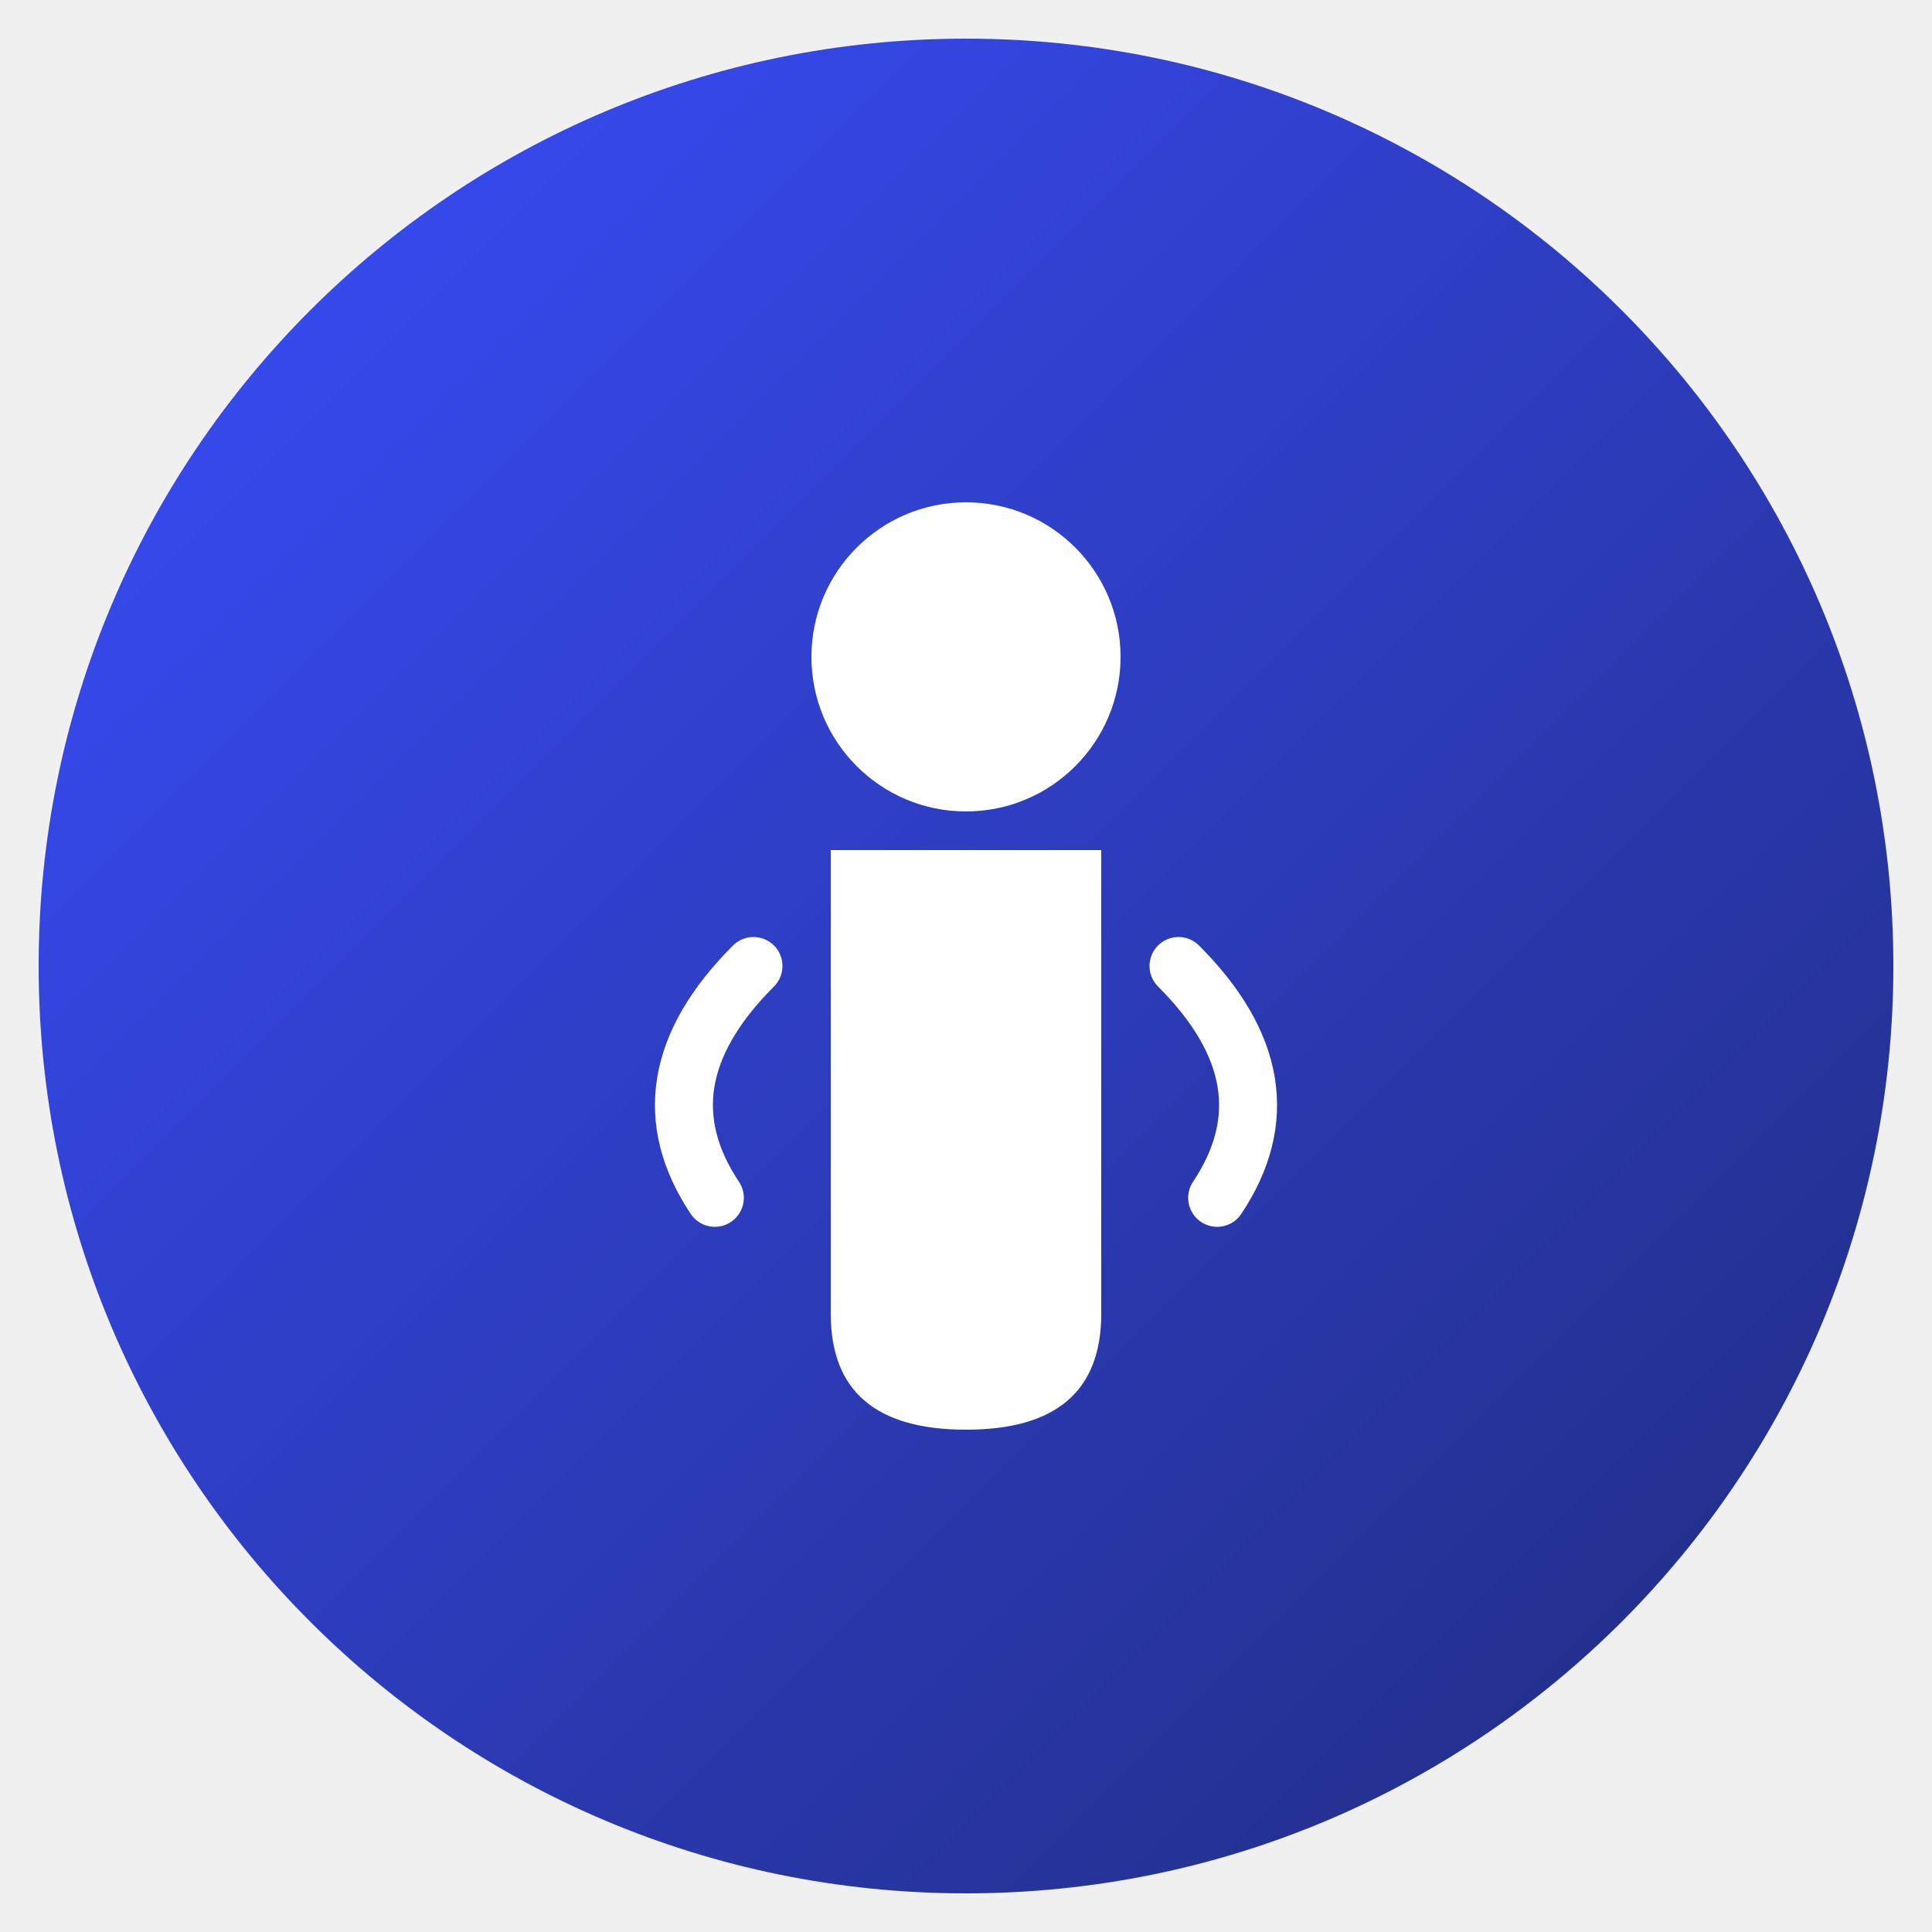
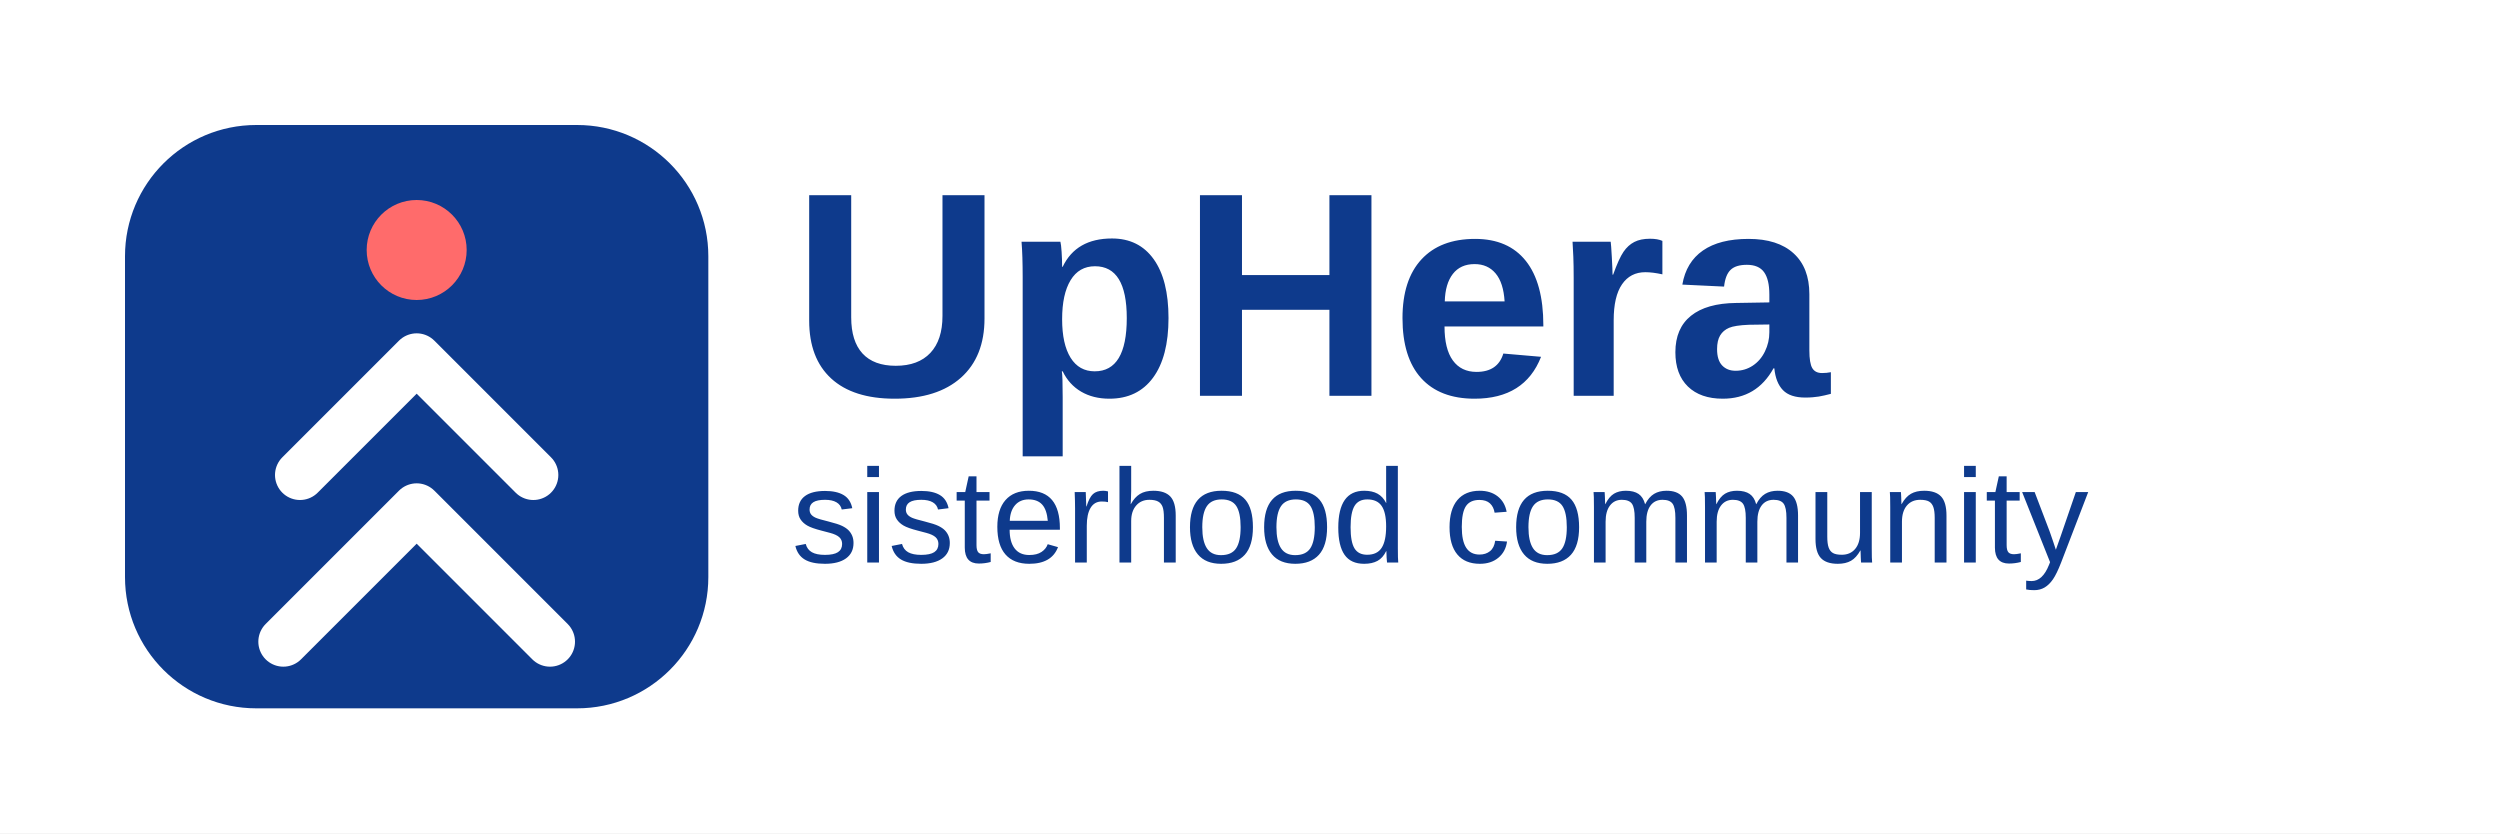
- <svg xmlns="http://www.w3.org/2000/svg" viewBox="0 0 100 100" width="100" height="100">
-   <defs>
-     <linearGradient id="g" x1="0" y1="0" x2="1" y2="1">
-       <stop offset="0%" stop-color="#3A4EFF" />
-       <stop offset="100%" stop-color="#202B7C" />
-     </linearGradient>
-   </defs>
-   <circle cx="50" cy="50" r="48" fill="url(#g)" />
-   <g fill="#fff" transform="translate(25,20)">
-     <circle cx="25" cy="14" r="8" />
-     <path d="M18 24 v24 q0 6 7 6 h0 q7 0 7-6 V24 z" />
-     <path d="M14 30 q-6 6 -2 12" stroke="#fff" stroke-width="3" stroke-linecap="round" fill="none" />
-     <path d="M36 30 q6 6 2 12" stroke="#fff" stroke-width="3" stroke-linecap="round" fill="none" />
+ <svg xmlns="http://www.w3.org/2000/svg" width="1200" height="400" viewBox="0 0 1200 400">
+   <rect x="0" y="0" width="1200" height="400" fill="#FFFFFF" />
+   <g transform="translate(60,60)">
+     <rect x="0" y="0" width="280" height="280" rx="63" fill="#0E3A8C" />
+     <circle cx="140" cy="60" r="24" fill="#FF6B6B" />
+     <path d="M84 168 L140 112 L196 168" stroke="#FFFFFF" stroke-width="24" stroke-linecap="round" stroke-linejoin="round" fill="none" />
+     <path d="M76 248 L140 184 L204 248" stroke="#FFFFFF" stroke-width="24" stroke-linecap="round" stroke-linejoin="round" fill="none" />
+   </g>
+   <g fill="#0E3A8C" font-family="Arial, Helvetica, sans-serif">
+     <text x="380" y="190" font-size="140" font-weight="700">UpHera</text>
+     <text x="380" y="270" font-size="64" font-weight="400">sisterhood community</text>
  </g>
</svg>
